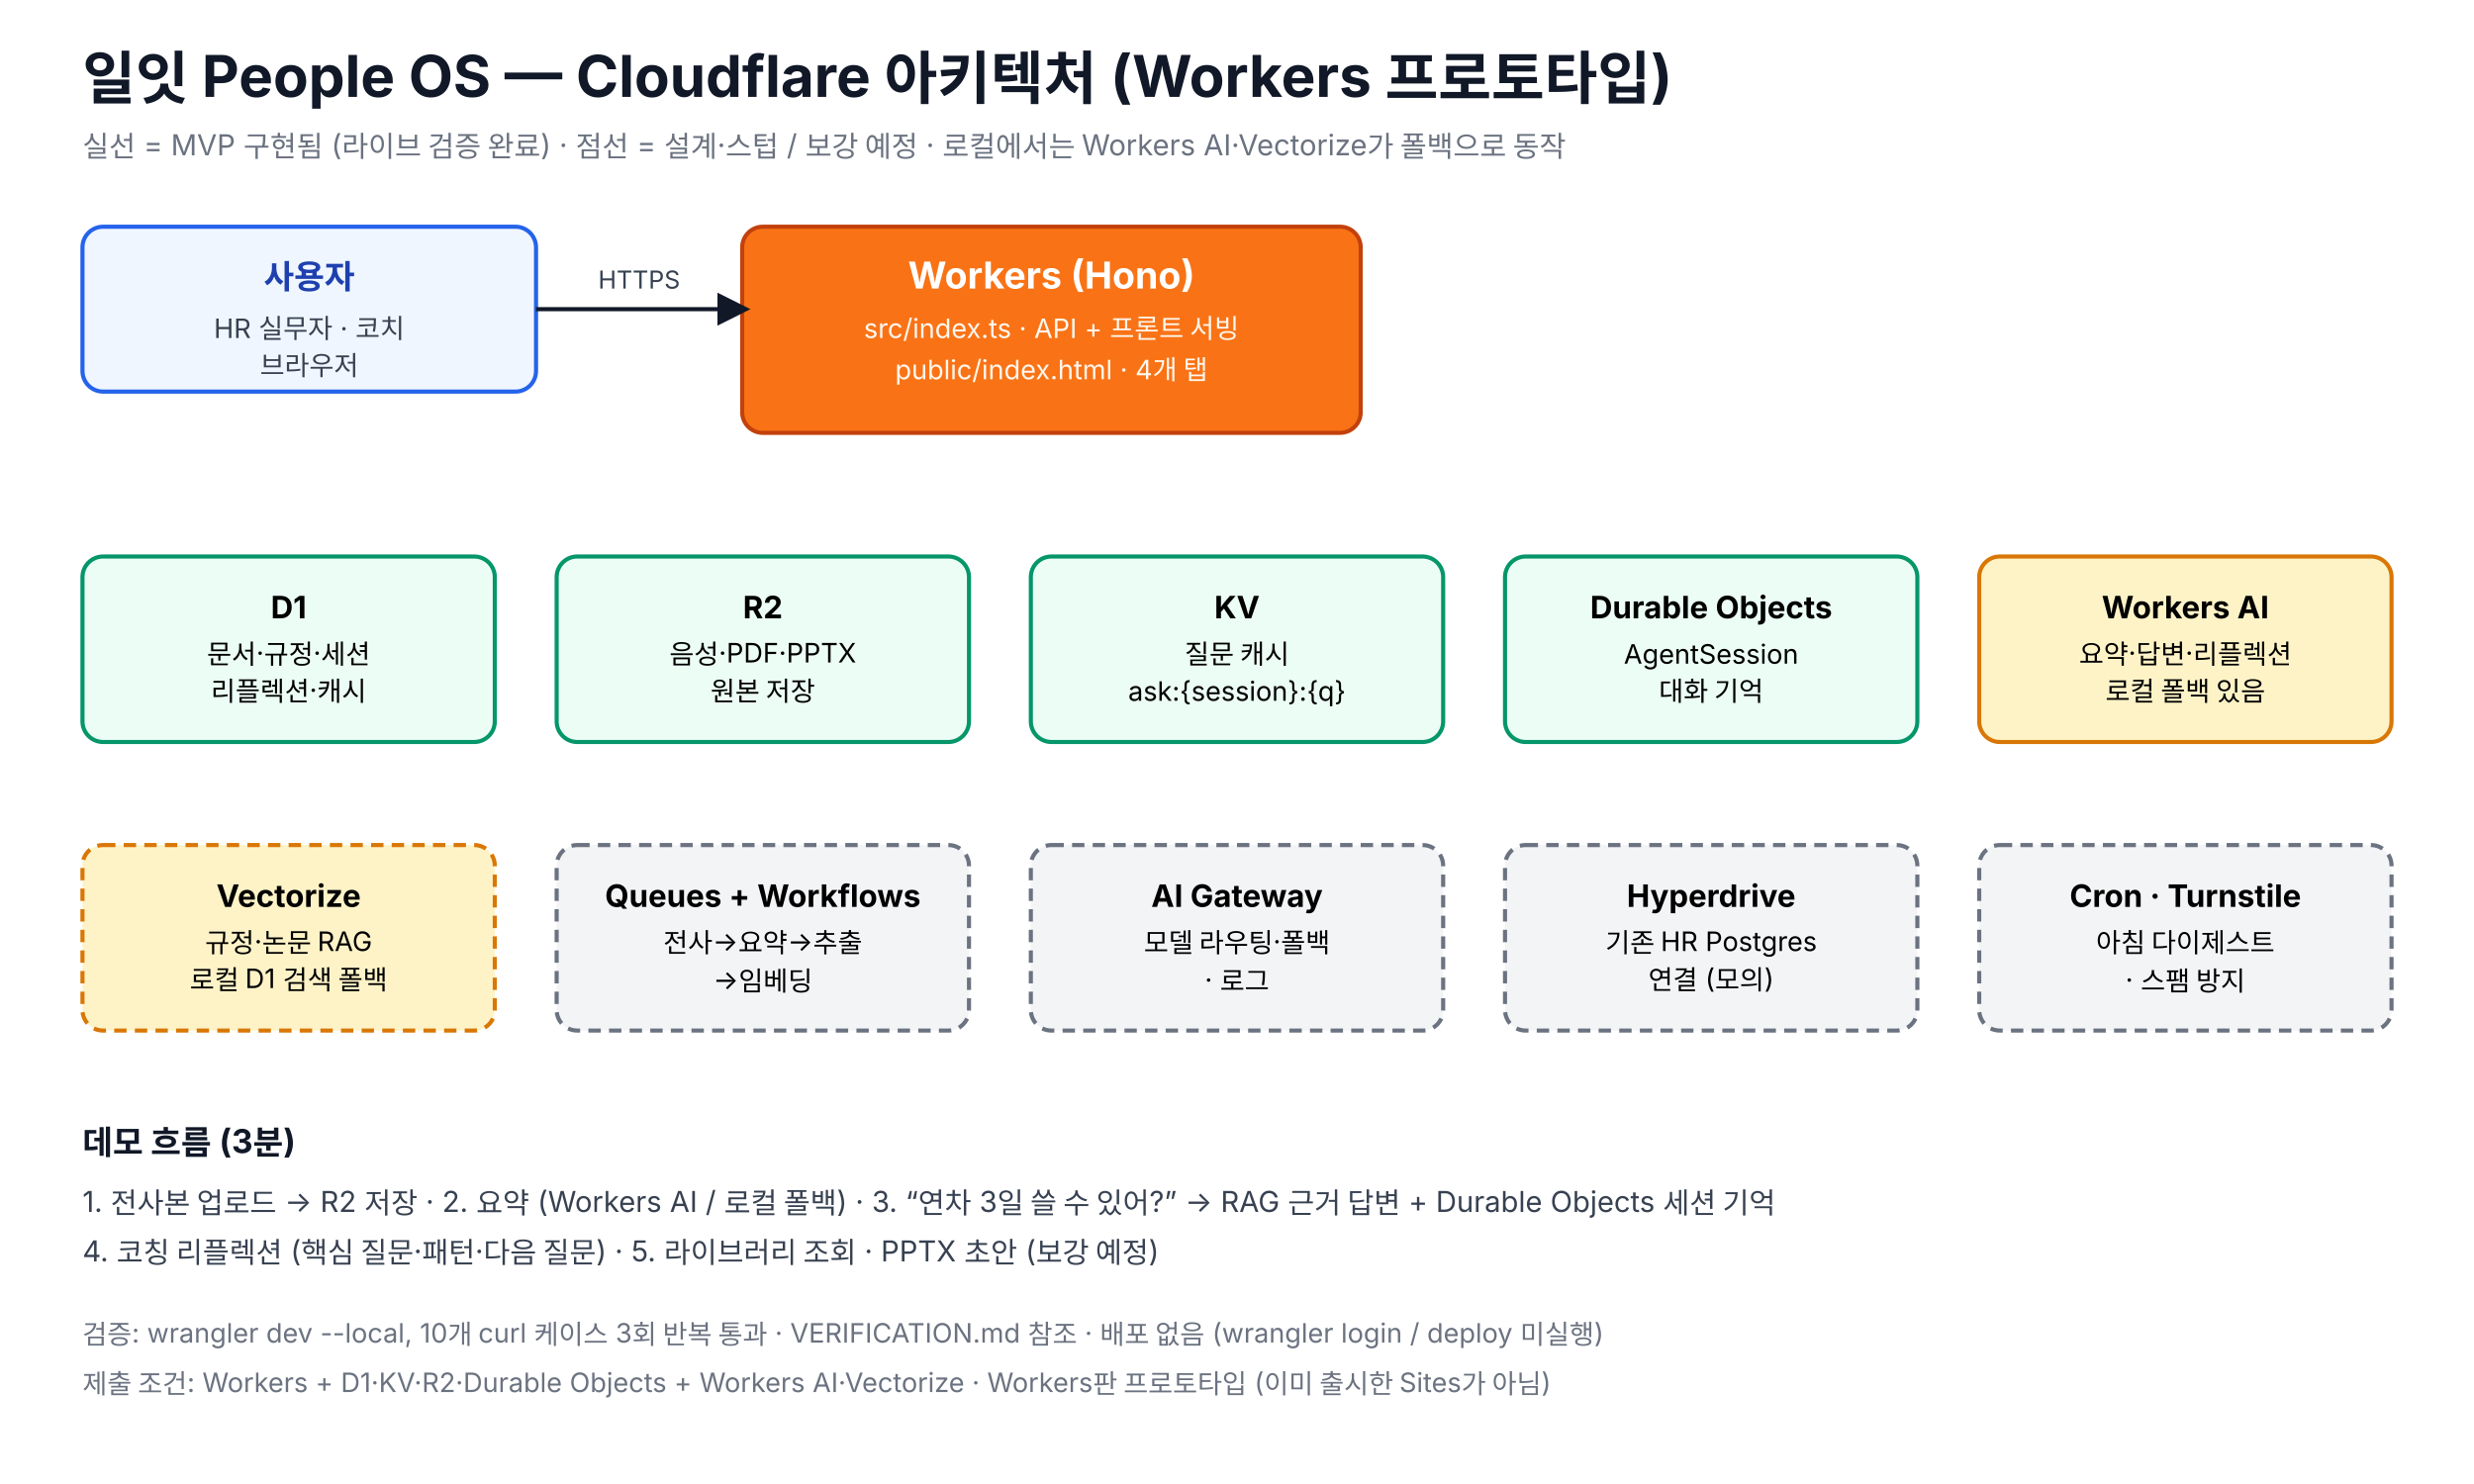
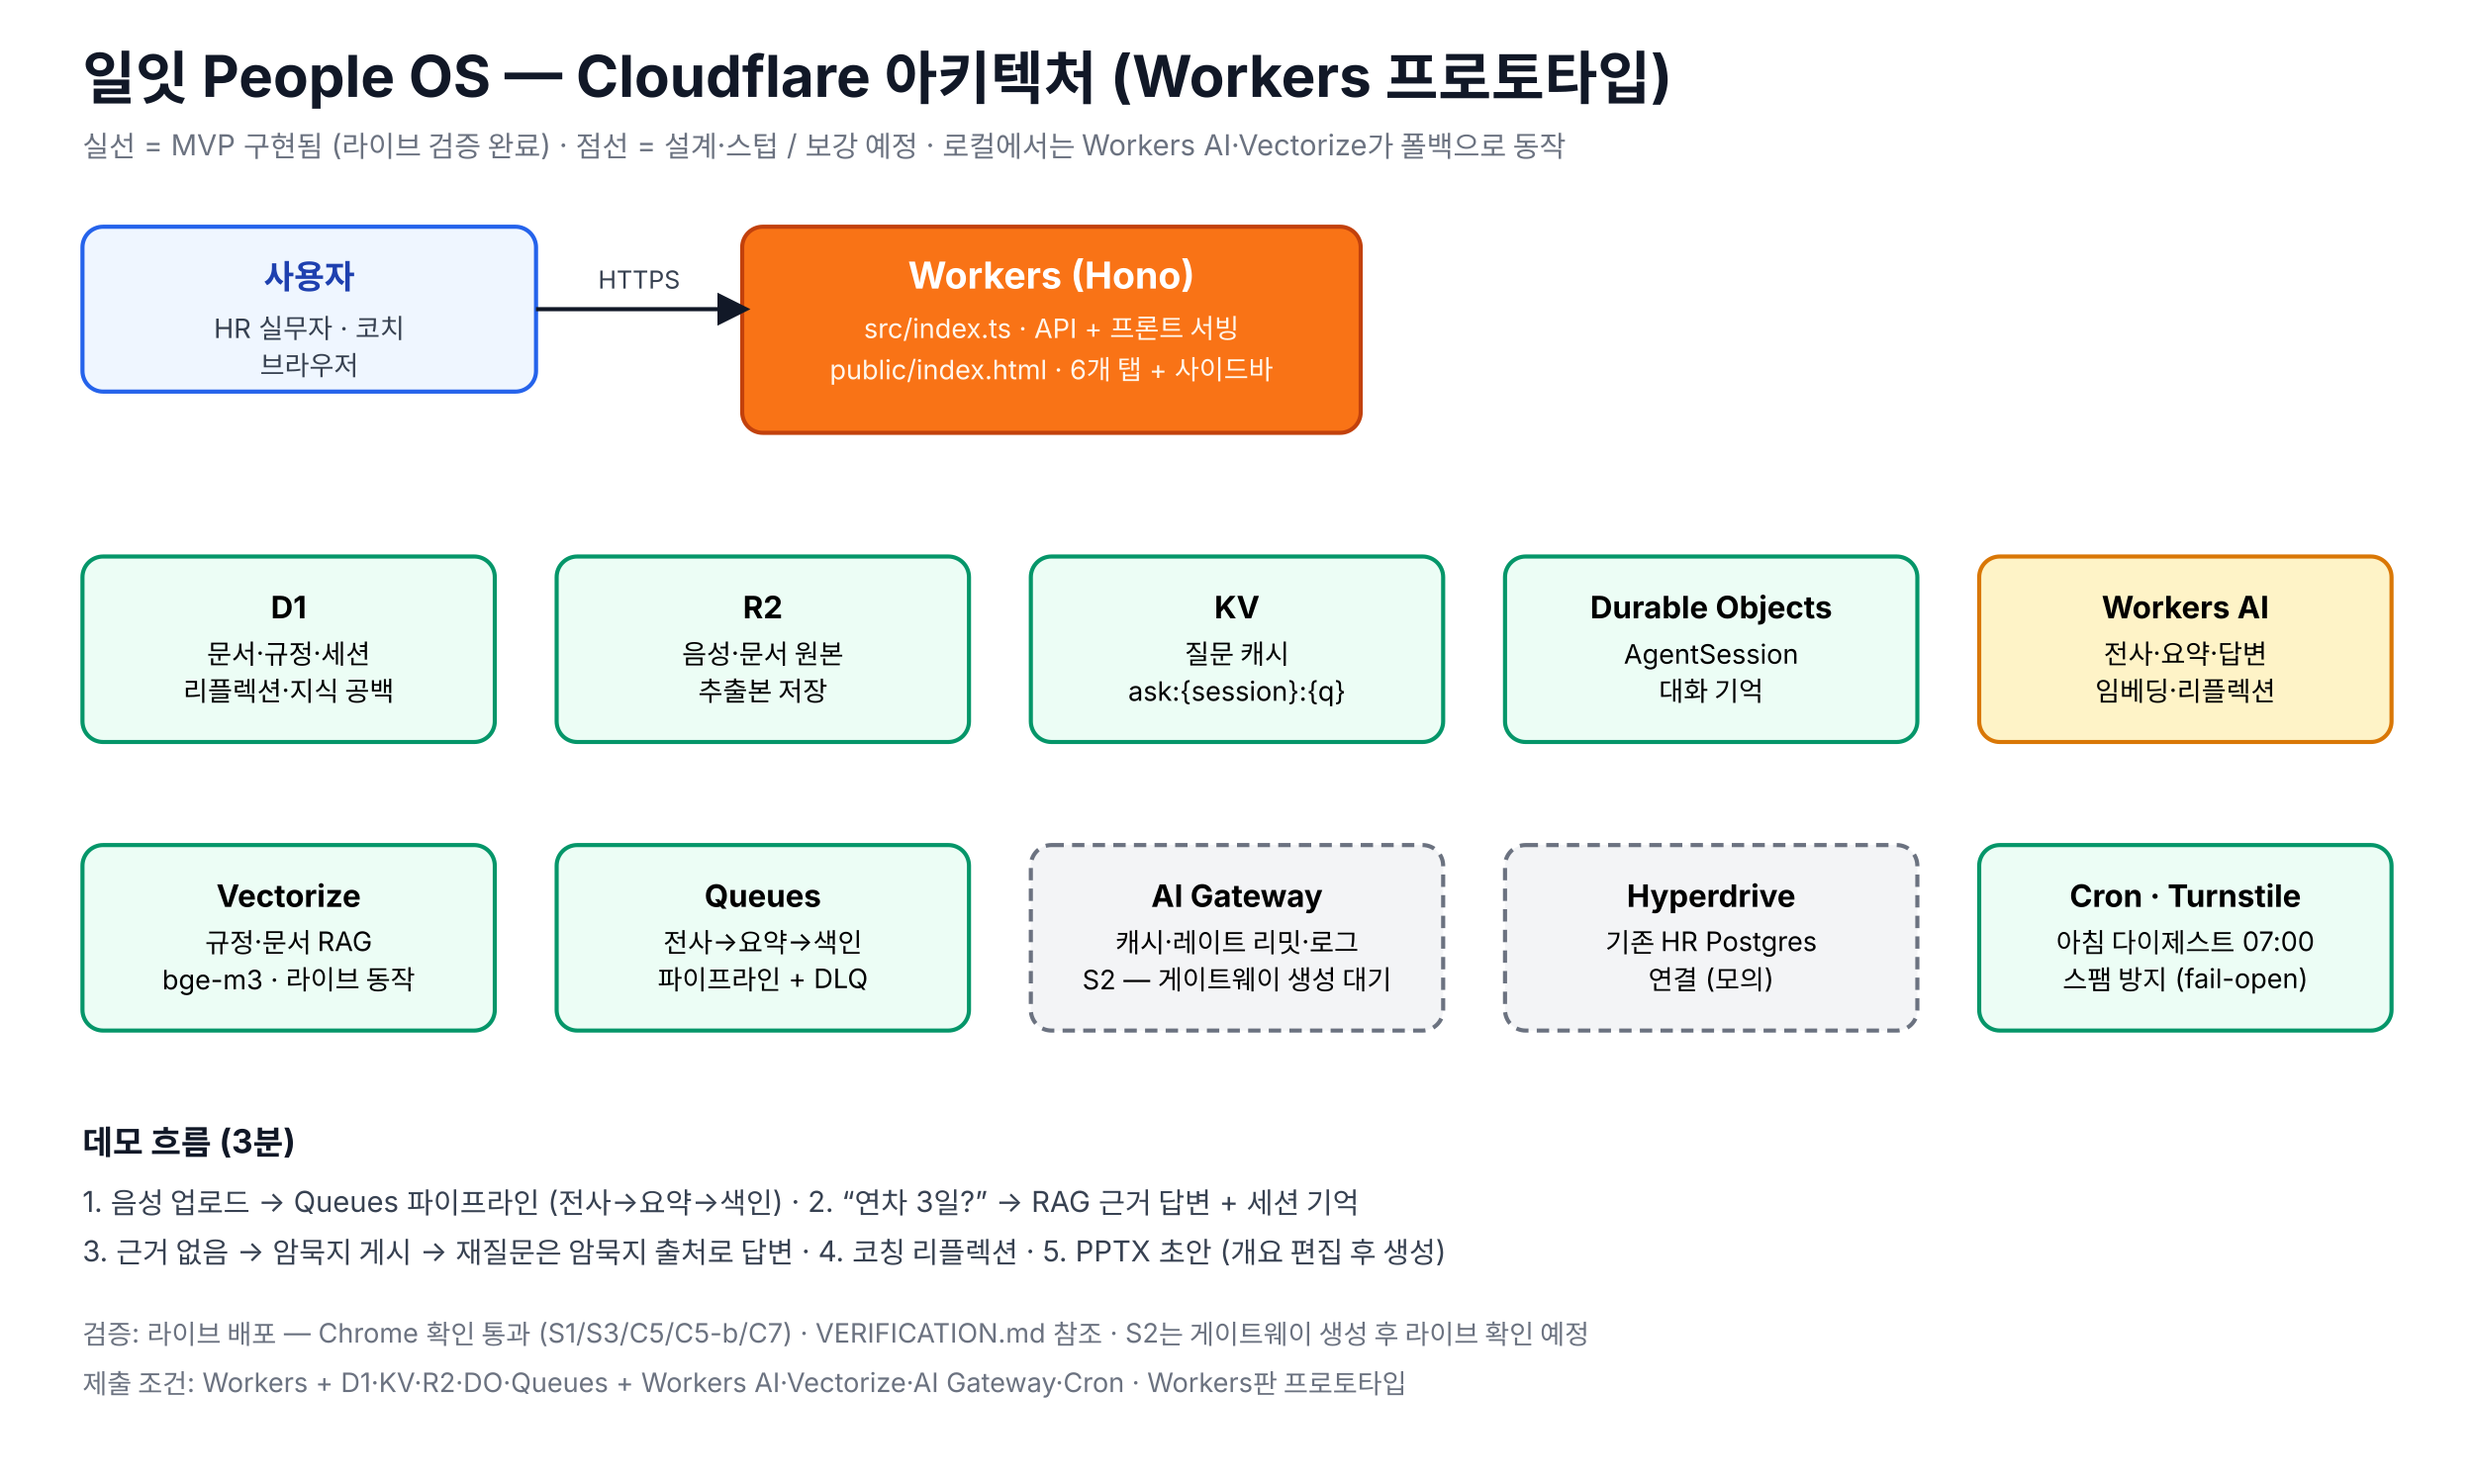
<svg xmlns="http://www.w3.org/2000/svg" width="1200" height="720" viewBox="0 0 1200 720" font-family="system-ui, -apple-system, sans-serif">
  <rect width="1200" height="720" fill="#ffffff" />
  <text x="40" y="48" font-size="28" font-weight="700" fill="#111827">일잇 People OS — Cloudflare 아키텍처 (Workers 프로토타입)</text>
  <text x="40" y="76" font-size="14" fill="#6b7280">실선 = MVP 구현됨 (라이브 검증 완료) · 점선 = 설계·스텁 / 보강 예정 · 로컬에서는 Workers AI·Vectorize가 폴백으로 동작</text>
  <rect x="40" y="110" width="220" height="80" rx="10" fill="#eff6ff" stroke="#2563eb" stroke-width="2" />
  <text x="150" y="140" font-size="16" font-weight="700" text-anchor="middle" fill="#1e40af">사용자</text>
  <text x="150" y="164" font-size="13" text-anchor="middle" fill="#374151">HR 실무자 · 코치</text>
  <text x="150" y="182" font-size="13" text-anchor="middle" fill="#374151">브라우저</text>
  <rect x="360" y="110" width="300" height="100" rx="10" fill="#f97316" stroke="#c2410c" stroke-width="2" />
  <text x="510" y="140" font-size="18" font-weight="700" text-anchor="middle" fill="#ffffff">Workers (Hono)</text>
  <text x="510" y="164" font-size="13" text-anchor="middle" fill="#fff7ed">src/index.ts · API + 프론트 서빙</text>
-   <text x="510" y="184" font-size="13" text-anchor="middle" fill="#fff7ed">public/index.html · 4개 탭</text>
+   <text x="510" y="184" font-size="13" text-anchor="middle" fill="#fff7ed">public/index.html · 6개 탭 + 사이드바</text>
  <line x1="260" y1="150" x2="360" y2="150" stroke="#111827" stroke-width="2" marker-end="url(#a)" />
  <text x="310" y="140" font-size="12" text-anchor="middle" fill="#374151">HTTPS</text>
  <g font-size="13">
    <rect x="40" y="270" width="200" height="90" rx="10" fill="#ecfdf5" stroke="#059669" stroke-width="2" />
    <text x="140" y="300" font-size="15" font-weight="700" text-anchor="middle">D1</text>
    <text x="140" y="322" text-anchor="middle">문서·규정·세션</text>
-     <text x="140" y="340" text-anchor="middle">리플렉션·캐시</text>
+     <text x="140" y="340" text-anchor="middle">리플렉션·지식 공백</text>
    <rect x="270" y="270" width="200" height="90" rx="10" fill="#ecfdf5" stroke="#059669" stroke-width="2" />
    <text x="370" y="300" font-size="15" font-weight="700" text-anchor="middle">R2</text>
-     <text x="370" y="322" text-anchor="middle">음성·PDF·PPTX</text>
-     <text x="370" y="340" text-anchor="middle">원본 저장</text>
+     <text x="370" y="322" text-anchor="middle">음성·문서 원본</text>
+     <text x="370" y="340" text-anchor="middle">추출본 저장</text>
    <rect x="500" y="270" width="200" height="90" rx="10" fill="#ecfdf5" stroke="#059669" stroke-width="2" />
    <text x="600" y="300" font-size="15" font-weight="700" text-anchor="middle">KV</text>
    <text x="600" y="322" text-anchor="middle">질문 캐시</text>
    <text x="600" y="340" text-anchor="middle">ask:{session}:{q}</text>
    <rect x="730" y="270" width="200" height="90" rx="10" fill="#ecfdf5" stroke="#059669" stroke-width="2" />
    <text x="830" y="300" font-size="15" font-weight="700" text-anchor="middle">Durable Objects</text>
    <text x="830" y="322" text-anchor="middle">AgentSession</text>
    <text x="830" y="340" text-anchor="middle">대화 기억</text>
    <rect x="960" y="270" width="200" height="90" rx="10" fill="#fef3c7" stroke="#d97706" stroke-width="2" />
    <text x="1060" y="300" font-size="15" font-weight="700" text-anchor="middle">Workers AI</text>
-     <text x="1060" y="322" text-anchor="middle">요약·답변·리플렉션</text>
-     <text x="1060" y="340" text-anchor="middle">로컬 폴백 있음</text>
+     <text x="1060" y="322" text-anchor="middle">전사·요약·답변</text>
+     <text x="1060" y="340" text-anchor="middle">임베딩·리플렉션</text>
  </g>
  <g font-size="13">
-     <rect x="40" y="410" width="200" height="90" rx="10" fill="#fef3c7" stroke="#d97706" stroke-width="2" stroke-dasharray="6 4" />
+     <rect x="40" y="410" width="200" height="90" rx="10" fill="#ecfdf5" stroke="#059669" stroke-width="2" />
    <text x="140" y="440" font-size="15" font-weight="700" text-anchor="middle">Vectorize</text>
-     <text x="140" y="462" text-anchor="middle">규정·논문 RAG</text>
-     <text x="140" y="480" text-anchor="middle">로컬 D1 검색 폴백</text>
-     <rect x="270" y="410" width="200" height="90" rx="10" fill="#f3f4f6" stroke="#6b7280" stroke-width="2" stroke-dasharray="6 4" />
-     <text x="370" y="440" font-size="15" font-weight="700" text-anchor="middle">Queues + Workflows</text>
-     <text x="370" y="462" text-anchor="middle">전사→요약→추출</text>
-     <text x="370" y="480" text-anchor="middle">→임베딩</text>
+     <text x="140" y="462" text-anchor="middle">규정·문서 RAG</text>
+     <text x="140" y="480" text-anchor="middle">bge-m3 · 라이브 동작</text>
+     <rect x="270" y="410" width="200" height="90" rx="10" fill="#ecfdf5" stroke="#059669" stroke-width="2" />
+     <text x="370" y="440" font-size="15" font-weight="700" text-anchor="middle">Queues</text>
+     <text x="370" y="462" text-anchor="middle">전사→요약→색인</text>
+     <text x="370" y="480" text-anchor="middle">파이프라인 + DLQ</text>
    <rect x="500" y="410" width="200" height="90" rx="10" fill="#f3f4f6" stroke="#6b7280" stroke-width="2" stroke-dasharray="6 4" />
    <text x="600" y="440" font-size="15" font-weight="700" text-anchor="middle">AI Gateway</text>
-     <text x="600" y="462" text-anchor="middle">모델 라우팅·폴백</text>
-     <text x="600" y="480" text-anchor="middle">· 로그</text>
+     <text x="600" y="462" text-anchor="middle">캐시·레이트 리밋·로그</text>
+     <text x="600" y="480" text-anchor="middle">S2 — 게이트웨이 생성 대기</text>
    <rect x="730" y="410" width="200" height="90" rx="10" fill="#f3f4f6" stroke="#6b7280" stroke-width="2" stroke-dasharray="6 4" />
    <text x="830" y="440" font-size="15" font-weight="700" text-anchor="middle">Hyperdrive</text>
    <text x="830" y="462" text-anchor="middle">기존 HR Postgres</text>
    <text x="830" y="480" text-anchor="middle">연결 (모의)</text>
-     <rect x="960" y="410" width="200" height="90" rx="10" fill="#f3f4f6" stroke="#6b7280" stroke-width="2" stroke-dasharray="6 4" />
+     <rect x="960" y="410" width="200" height="90" rx="10" fill="#ecfdf5" stroke="#059669" stroke-width="2" />
    <text x="1060" y="440" font-size="15" font-weight="700" text-anchor="middle">Cron · Turnstile</text>
-     <text x="1060" y="462" text-anchor="middle">아침 다이제스트</text>
-     <text x="1060" y="480" text-anchor="middle">· 스팸 방지</text>
+     <text x="1060" y="462" text-anchor="middle">아침 다이제스트 07:00</text>
+     <text x="1060" y="480" text-anchor="middle">스팸 방지 (fail-open)</text>
  </g>
  <text x="40" y="560" font-size="16" font-weight="700" fill="#111827">데모 흐름 (3분)</text>
-   <text x="40" y="588" font-size="14" fill="#374151">1. 전사본 업로드 → R2 저장  ·  2. 요약 (Workers AI / 로컬 폴백)  ·  3. “연차 3일 쓸 수 있어?” → RAG 근거 답변 + Durable Objects 세션 기억</text>
-   <text x="40" y="612" font-size="14" fill="#374151">4. 코칭 리플렉션 (핵심 질문·패턴·다음 질문)  ·  5. 라이브러리 조회 · PPTX 초안 (보강 예정)</text>
-   <text x="40" y="652" font-size="13" fill="#6b7280">검증: wrangler dev --local, 10개 curl 케이스 3회 반복 통과 · VERIFICATION.md 참조 · 배포 없음 (wrangler login / deploy 미실행)</text>
-   <text x="40" y="676" font-size="13" fill="#6b7280">제출 조건: Workers + D1·KV·R2·Durable Objects + Workers AI·Vectorize · Workers판 프로토타입 (이미 출시한 Sites가 아님)</text>
+   <text x="40" y="588" font-size="14" fill="#374151">1. 음성 업로드 → Queues 파이프라인 (전사→요약→색인) · 2. “연차 3일?” → RAG 근거 답변 + 세션 기억</text>
+   <text x="40" y="612" font-size="14" fill="#374151">3. 근거 없음 → 암묵지 게시 → 재질문은 암묵지 출처로 답변 · 4. 코칭 리플렉션 · 5. PPTX 초안 (개요 편집 후 생성)</text>
+   <text x="40" y="652" font-size="13" fill="#6b7280">검증: 라이브 배포 — Chrome 확인 통과 (S1/S3/C5/C5-b/C7) · VERIFICATION.md 참조 · S2는 게이트웨이 생성 후 라이브 확인 예정</text>
+   <text x="40" y="676" font-size="13" fill="#6b7280">제출 조건: Workers + D1·KV·R2·DO·Queues + Workers AI·Vectorize·AI Gateway·Cron · Workers판 프로토타입</text>
  <defs>
    <marker id="a" markerWidth="8" markerHeight="8" refX="6" refY="4" orient="auto">
      <path d="M0,0 L8,4 L0,8 z" fill="#111827" />
    </marker>
  </defs>
</svg>
